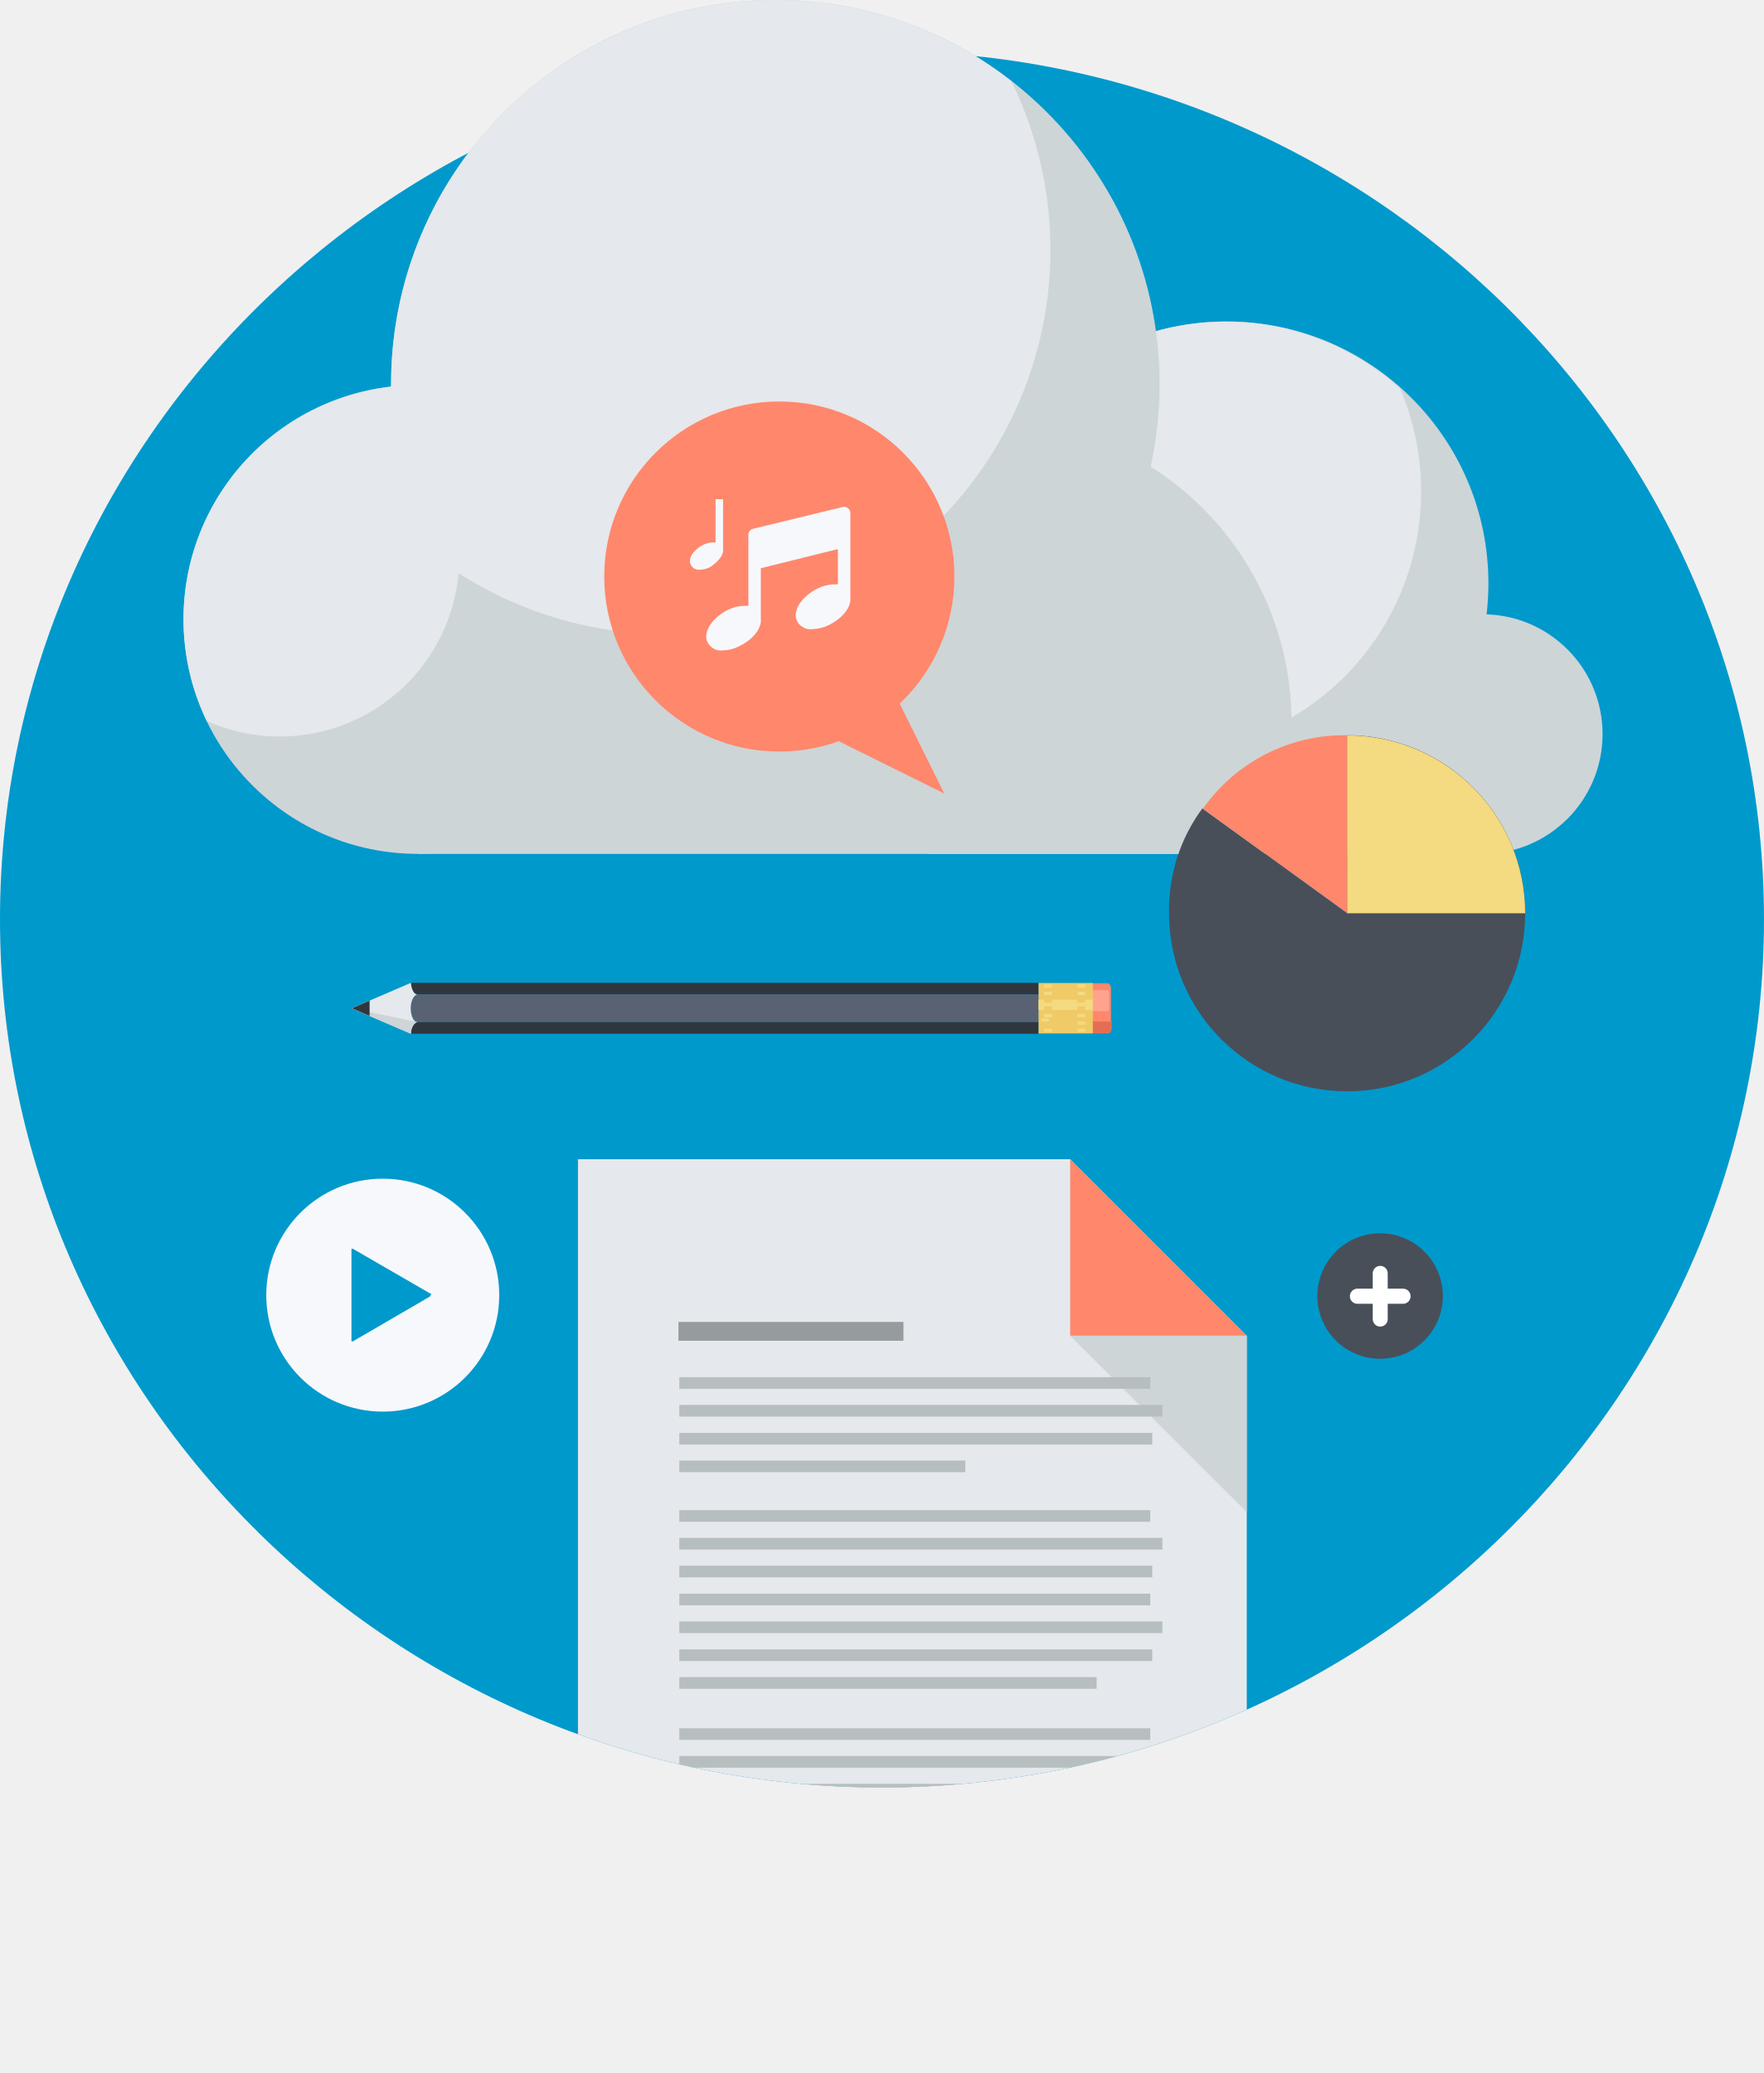
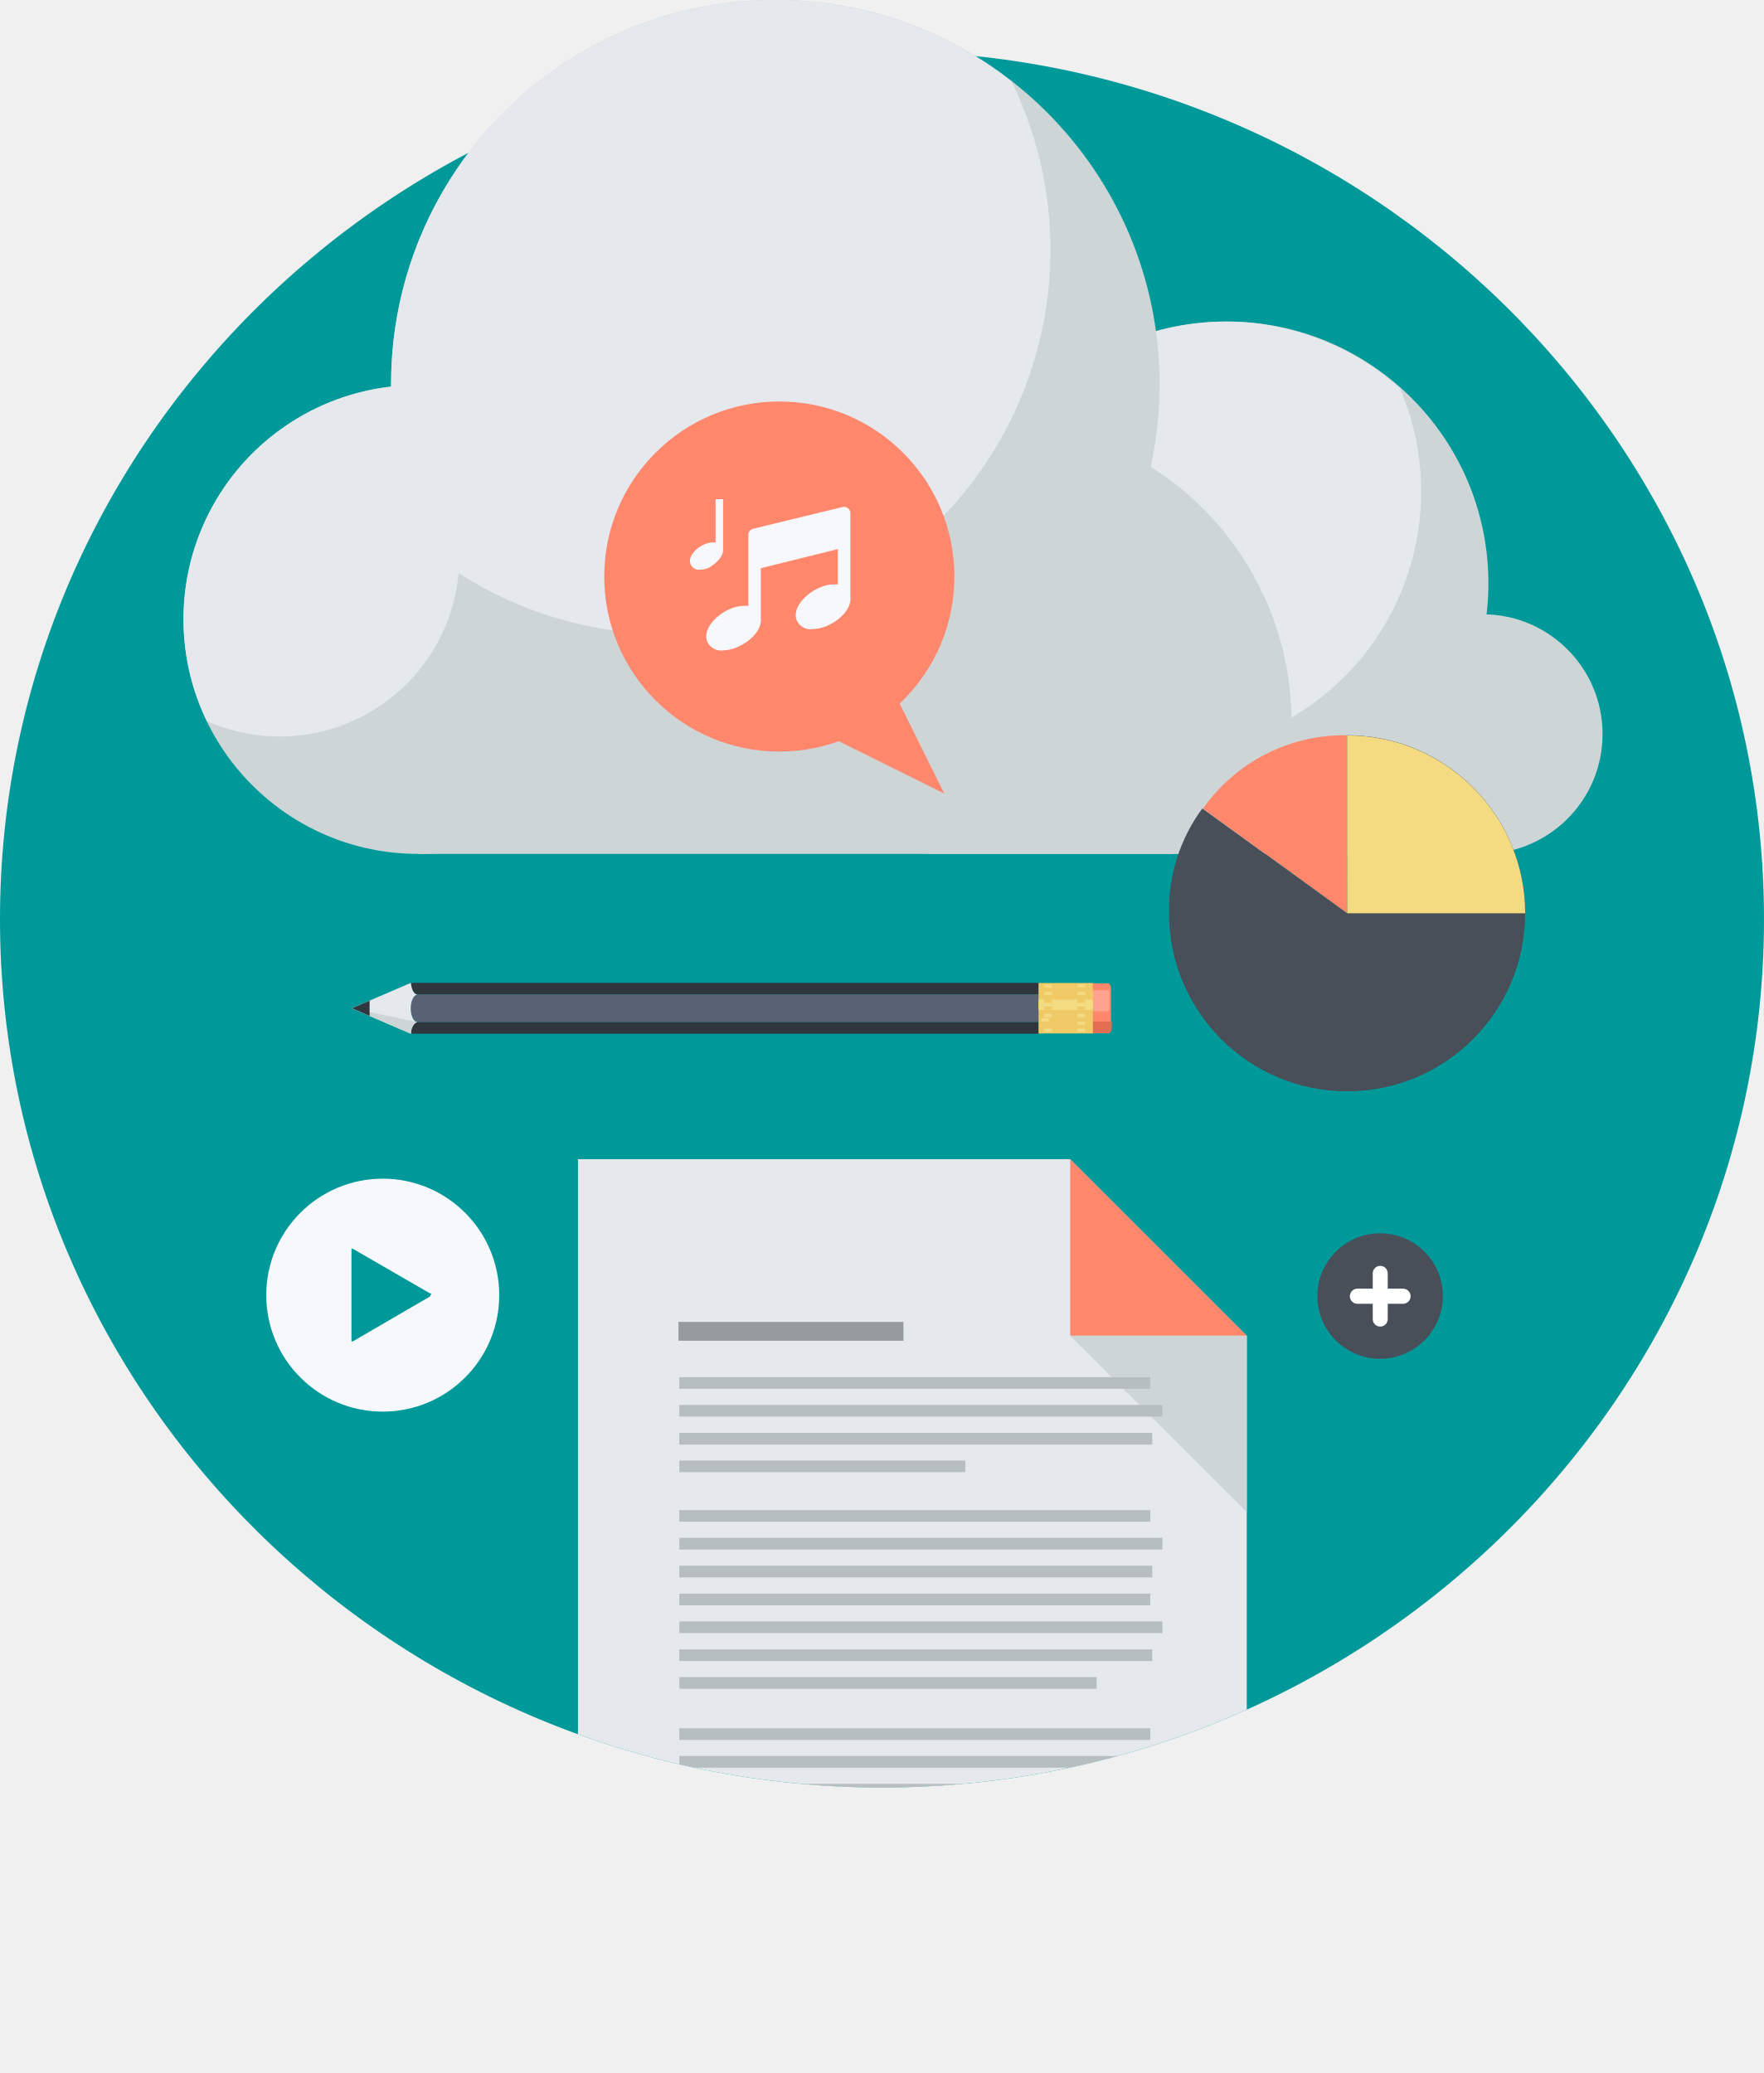
<svg xmlns="http://www.w3.org/2000/svg" viewBox="0 0 106 124.59">
  <defs>
-     <style>.cls-1{fill:none;}.cls-2{fill:#09c;}.cls-3{fill:#cdd5d7;}.cls-4{fill:#e5e8ec;}.cls-5{fill:#ff876c;}.cls-6{fill:#484f59;}.cls-7{fill:#f4da80;}.cls-8{fill:#fff;}.cls-9{fill:#f7f8fc;}.cls-10{fill:#ffa38f;}.cls-11{fill:#e36e54;}.cls-12{fill:#30363d;}.cls-13{fill:#596273;}.cls-14{fill:#f0ca67;}.cls-15{clip-path:url(#clip-path);}.cls-16{fill:#b7bec0;}.cls-17{fill:#969c9e;}</style>
+     <style>.cls-1{fill:none;}.cls-2{fill:#099;}.cls-3{fill:#cdd5d7;}.cls-4{fill:#e5e8ec;}.cls-5{fill:#ff876c;}.cls-6{fill:#484f59;}.cls-7{fill:#f4da80;}.cls-8{fill:#fff;}.cls-9{fill:#f7f8fc;}.cls-10{fill:#ffa38f;}.cls-11{fill:#e36e54;}.cls-12{fill:#30363d;}.cls-13{fill:#596273;}.cls-14{fill:#f0ca67;}.cls-15{clip-path:url(#clip-path);}.cls-16{fill:#b7bec0;}.cls-17{fill:#969c9e;}</style>
    <clipPath id="clip-path">
      <path class="cls-1" d="M53,107.43C23.78,107.43,0,84,0,55.25S23.78,3.08,53,3.08s53,23.41,53,52.17S82.22,107.43,53,107.43Z" />
    </clipPath>
  </defs>
  <g id="Layer_2" data-name="Layer 2">
    <g id="Layer_4" data-name="Layer 4">
      <path class="cls-2" d="M53,107.43C23.78,107.43,0,84,0,55.25S23.78,3.08,53,3.08s53,23.41,53,52.17S82.22,107.43,53,107.43Z" />
      <path class="cls-3" d="M88.48,51.32a18.18,18.18,0,1,0-32.72,0Z" />
      <circle class="cls-3" cx="89.1" cy="44.12" r="7.2" />
      <circle class="cls-3" cx="25.12" cy="37.23" r="14.09" />
      <circle class="cls-3" cx="73.7" cy="35.06" r="15.74" />
      <path class="cls-4" d="M73.71,19.33a15.74,15.74,0,0,0-14.46,22,15.73,15.73,0,0,0,24.87-18A15.65,15.65,0,0,0,73.71,19.33Z" />
      <path class="cls-3" d="M75.79,51.32A18.15,18.15,0,0,0,59.43,25.25c-10,0-24.56,8.14-24.56,18.18,0,2.83-10.91,5.5-9.75,7.89Z" />
      <circle class="cls-3" cx="46.59" cy="23.08" r="23.09" />
      <path class="cls-4" d="M40,38.11A23.09,23.09,0,0,0,60.78,4.88,23.08,23.08,0,0,0,23.5,23.08c0,.05,0,.1,0,.16a14.06,14.06,0,0,0-11.07,20.1,10.8,10.8,0,0,0,15.13-8.89A23,23,0,0,0,40,38.11Z" />
      <path class="cls-5" d="M80.95,54.89,72.29,48.6a10.37,10.37,0,0,1,8.65-4.41Z" />
      <path class="cls-6" d="M80.95,54.89V44.19a10.7,10.7,0,1,1-10.7,10.69,10.25,10.25,0,0,1,2-6.29Z" />
      <path class="cls-7" d="M80.95,54.89h10.7a10.7,10.7,0,0,0-10.7-10.69h0Z" />
      <circle class="cls-6" cx="82.93" cy="77.9" r="3.77" transform="translate(-30.79 81.49) rotate(-45.02)" />
      <path class="cls-8" d="M84.31,78.36h-.92v.92a.45.45,0,1,1-.9,0v-.92h-.92a.45.45,0,0,1,0-.91h.92v-.92a.45.45,0,1,1,.9,0v.92h.92a.45.45,0,0,1,0,.91Z" />
      <path class="cls-9" d="M23,70.84a7,7,0,1,0,7,7A7,7,0,0,0,23,70.84Zm2.84,7.08-4.64,2.7-.08,0a.27.27,0,0,1,0-.08v-5.4s0-.08,0-.09l.08,0,4.65,2.69.07,0Z" />
      <polygon class="cls-5" points="56.74 47.69 50.99 44.84 45.25 41.98 48.14 39.09 51.04 36.2 53.89 41.94 56.74 47.69" />
      <circle class="cls-5" cx="46.83" cy="34.65" r="10.52" />
      <path class="cls-9" d="M50.95,30.54a.36.36,0,0,0-.31-.07l-5.39,1.31a.37.37,0,0,0-.28.35v4.28l-.25,0a2.28,2.28,0,0,0-.95.23c-.73.35-1.44,1.08-1.32,1.77a.9.9,0,0,0,1,.68,2.27,2.27,0,0,0,.95-.24c.71-.33,1.4-1,1.32-1.7h0v-3L50.35,33v2.12l-.25,0a2.27,2.27,0,0,0-.95.24c-.73.35-1.44,1.08-1.32,1.77a.89.89,0,0,0,1,.68,2.28,2.28,0,0,0,.95-.23c.71-.34,1.4-1,1.32-1.7h0v-5A.36.36,0,0,0,50.95,30.54Z" />
      <path class="cls-9" d="M43.45,33h0V30H43v2.6l-.15,0a1.38,1.38,0,0,0-.58.14c-.45.21-.88.66-.8,1.08a.54.54,0,0,0,.59.42,1.37,1.37,0,0,0,.58-.14C43.08,33.83,43.5,33.4,43.45,33Z" />
      <path class="cls-5" d="M66.58,59.1h-1v3h1c.1,0,.18-.15.18-.33V59.43C66.76,59.25,66.68,59.1,66.58,59.1Z" />
      <path class="cls-10" d="M66.56,59.51h-.93v1.27h.94s.09-.07.09-.16v-.94C66.65,59.58,66.61,59.51,66.56,59.51Z" />
      <path class="cls-11" d="M65.63,61.39v.7h1c.1,0,.18-.15.18-.33v-.37Z" />
      <path class="cls-12" d="M62.41,59.07H24.69c0,.37.19.65.38.7H62.41Z" />
      <path class="cls-13" d="M62.41,61.43V59.77H25.07c-.22.05-.39.4-.39.83s.17.78.39.83H62.41Z" />
      <path class="cls-12" d="M25.07,61.43c-.2,0-.35.33-.38.7H62.41v-.7Z" />
      <path class="cls-4" d="M24.69,62.13c0-.37.19-.65.38-.7h0c-.22,0-.39-.4-.39-.83s.17-.78.39-.83h0c-.2,0-.35-.33-.38-.7L21.14,60.6Z" />
      <path class="cls-3" d="M24.69,62.13c0-.37.19-.65.38-.7h0l-3.93-.83Z" />
      <rect class="cls-14" x="62.41" y="59.08" width="3.26" height="3.03" />
      <rect class="cls-7" x="62.41" y="60.08" width="3.26" height="0.62" />
      <path class="cls-12" d="M22.21,61.06c0-.14,0-.29,0-.43s0-.33,0-.49l-1.06.46Z" />
      <rect class="cls-7" x="62.88" y="59.02" width="0.19" height="0.47" transform="translate(3.66 122.18) rotate(-89.94)" />
      <rect class="cls-7" x="62.75" y="59.6" width="0.47" height="0.2" />
      <rect class="cls-14" x="62.75" y="60.05" width="0.47" height="0.2" />
      <rect class="cls-14" x="62.75" y="60.49" width="0.47" height="0.2" />
      <rect class="cls-7" x="62.75" y="60.94" width="0.47" height="0.19" transform="translate(-0.07 0.07) rotate(-0.06)" />
      <rect class="cls-7" x="62.88" y="61.25" width="0.2" height="0.47" transform="matrix(0, -1, 1, 0, 1.31, 124.28)" />
      <rect class="cls-7" x="62.75" y="61.83" width="0.47" height="0.19" />
      <rect class="cls-7" x="64.74" y="59.16" width="0.47" height="0.19" />
      <rect class="cls-7" x="64.88" y="59.47" width="0.2" height="0.47" transform="translate(5.21 124.62) rotate(-89.94)" />
      <rect class="cls-14" x="64.74" y="60.05" width="0.47" height="0.2" />
      <rect class="cls-14" x="64.74" y="60.49" width="0.47" height="0.2" />
      <rect class="cls-7" x="64.88" y="60.8" width="0.19" height="0.47" transform="translate(3.87 125.95) rotate(-89.94)" />
      <rect class="cls-7" x="64.74" y="61.39" width="0.47" height="0.2" />
      <rect class="cls-7" x="64.74" y="61.83" width="0.47" height="0.19" />
      <g class="cls-15">
        <polygon class="cls-4" points="74.92 124.59 74.92 95.07 74.92 80.28 64.31 69.67 34.73 69.67 34.73 80.63 34.73 95.07 34.73 124.59 74.92 124.59" />
        <polygon class="cls-5" points="64.31 80.28 74.92 80.28 64.31 69.67 64.31 80.28" />
        <polygon class="cls-3" points="74.92 80.28 64.31 80.28 74.92 90.88 74.92 80.28" />
        <rect class="cls-16" x="40.82" y="95.78" width="28.3" height="0.7" />
        <rect class="cls-16" x="40.82" y="97.45" width="29.03" height="0.7" />
        <rect class="cls-16" x="40.82" y="99.13" width="28.42" height="0.7" />
        <rect class="cls-16" x="40.82" y="100.8" width="25.08" height="0.7" />
        <rect class="cls-16" x="40.82" y="82.77" width="28.3" height="0.7" />
        <rect class="cls-16" x="40.82" y="84.44" width="29.03" height="0.7" />
        <rect class="cls-16" x="40.82" y="86.12" width="28.42" height="0.7" />
        <rect class="cls-16" x="40.82" y="87.78" width="17.19" height="0.7" />
        <rect class="cls-16" x="40.82" y="90.76" width="28.3" height="0.7" />
        <rect class="cls-16" x="40.82" y="92.43" width="29.03" height="0.7" />
        <rect class="cls-16" x="40.82" y="94.1" width="28.42" height="0.7" />
        <rect class="cls-16" x="40.82" y="103.87" width="28.3" height="0.7" />
        <rect class="cls-16" x="40.82" y="105.54" width="29.03" height="0.7" />
        <rect class="cls-16" x="40.82" y="107.21" width="28.42" height="0.7" />
        <rect class="cls-16" x="40.82" y="108.88" width="17.19" height="0.7" />
        <rect class="cls-16" x="40.82" y="111.85" width="28.3" height="0.7" />
        <rect class="cls-16" x="40.82" y="113.52" width="29.03" height="0.7" />
        <rect class="cls-16" x="40.82" y="115.19" width="9.32" height="0.7" />
        <rect class="cls-17" x="40.77" y="79.45" width="13.52" height="1.13" />
      </g>
    </g>
  </g>
</svg>
